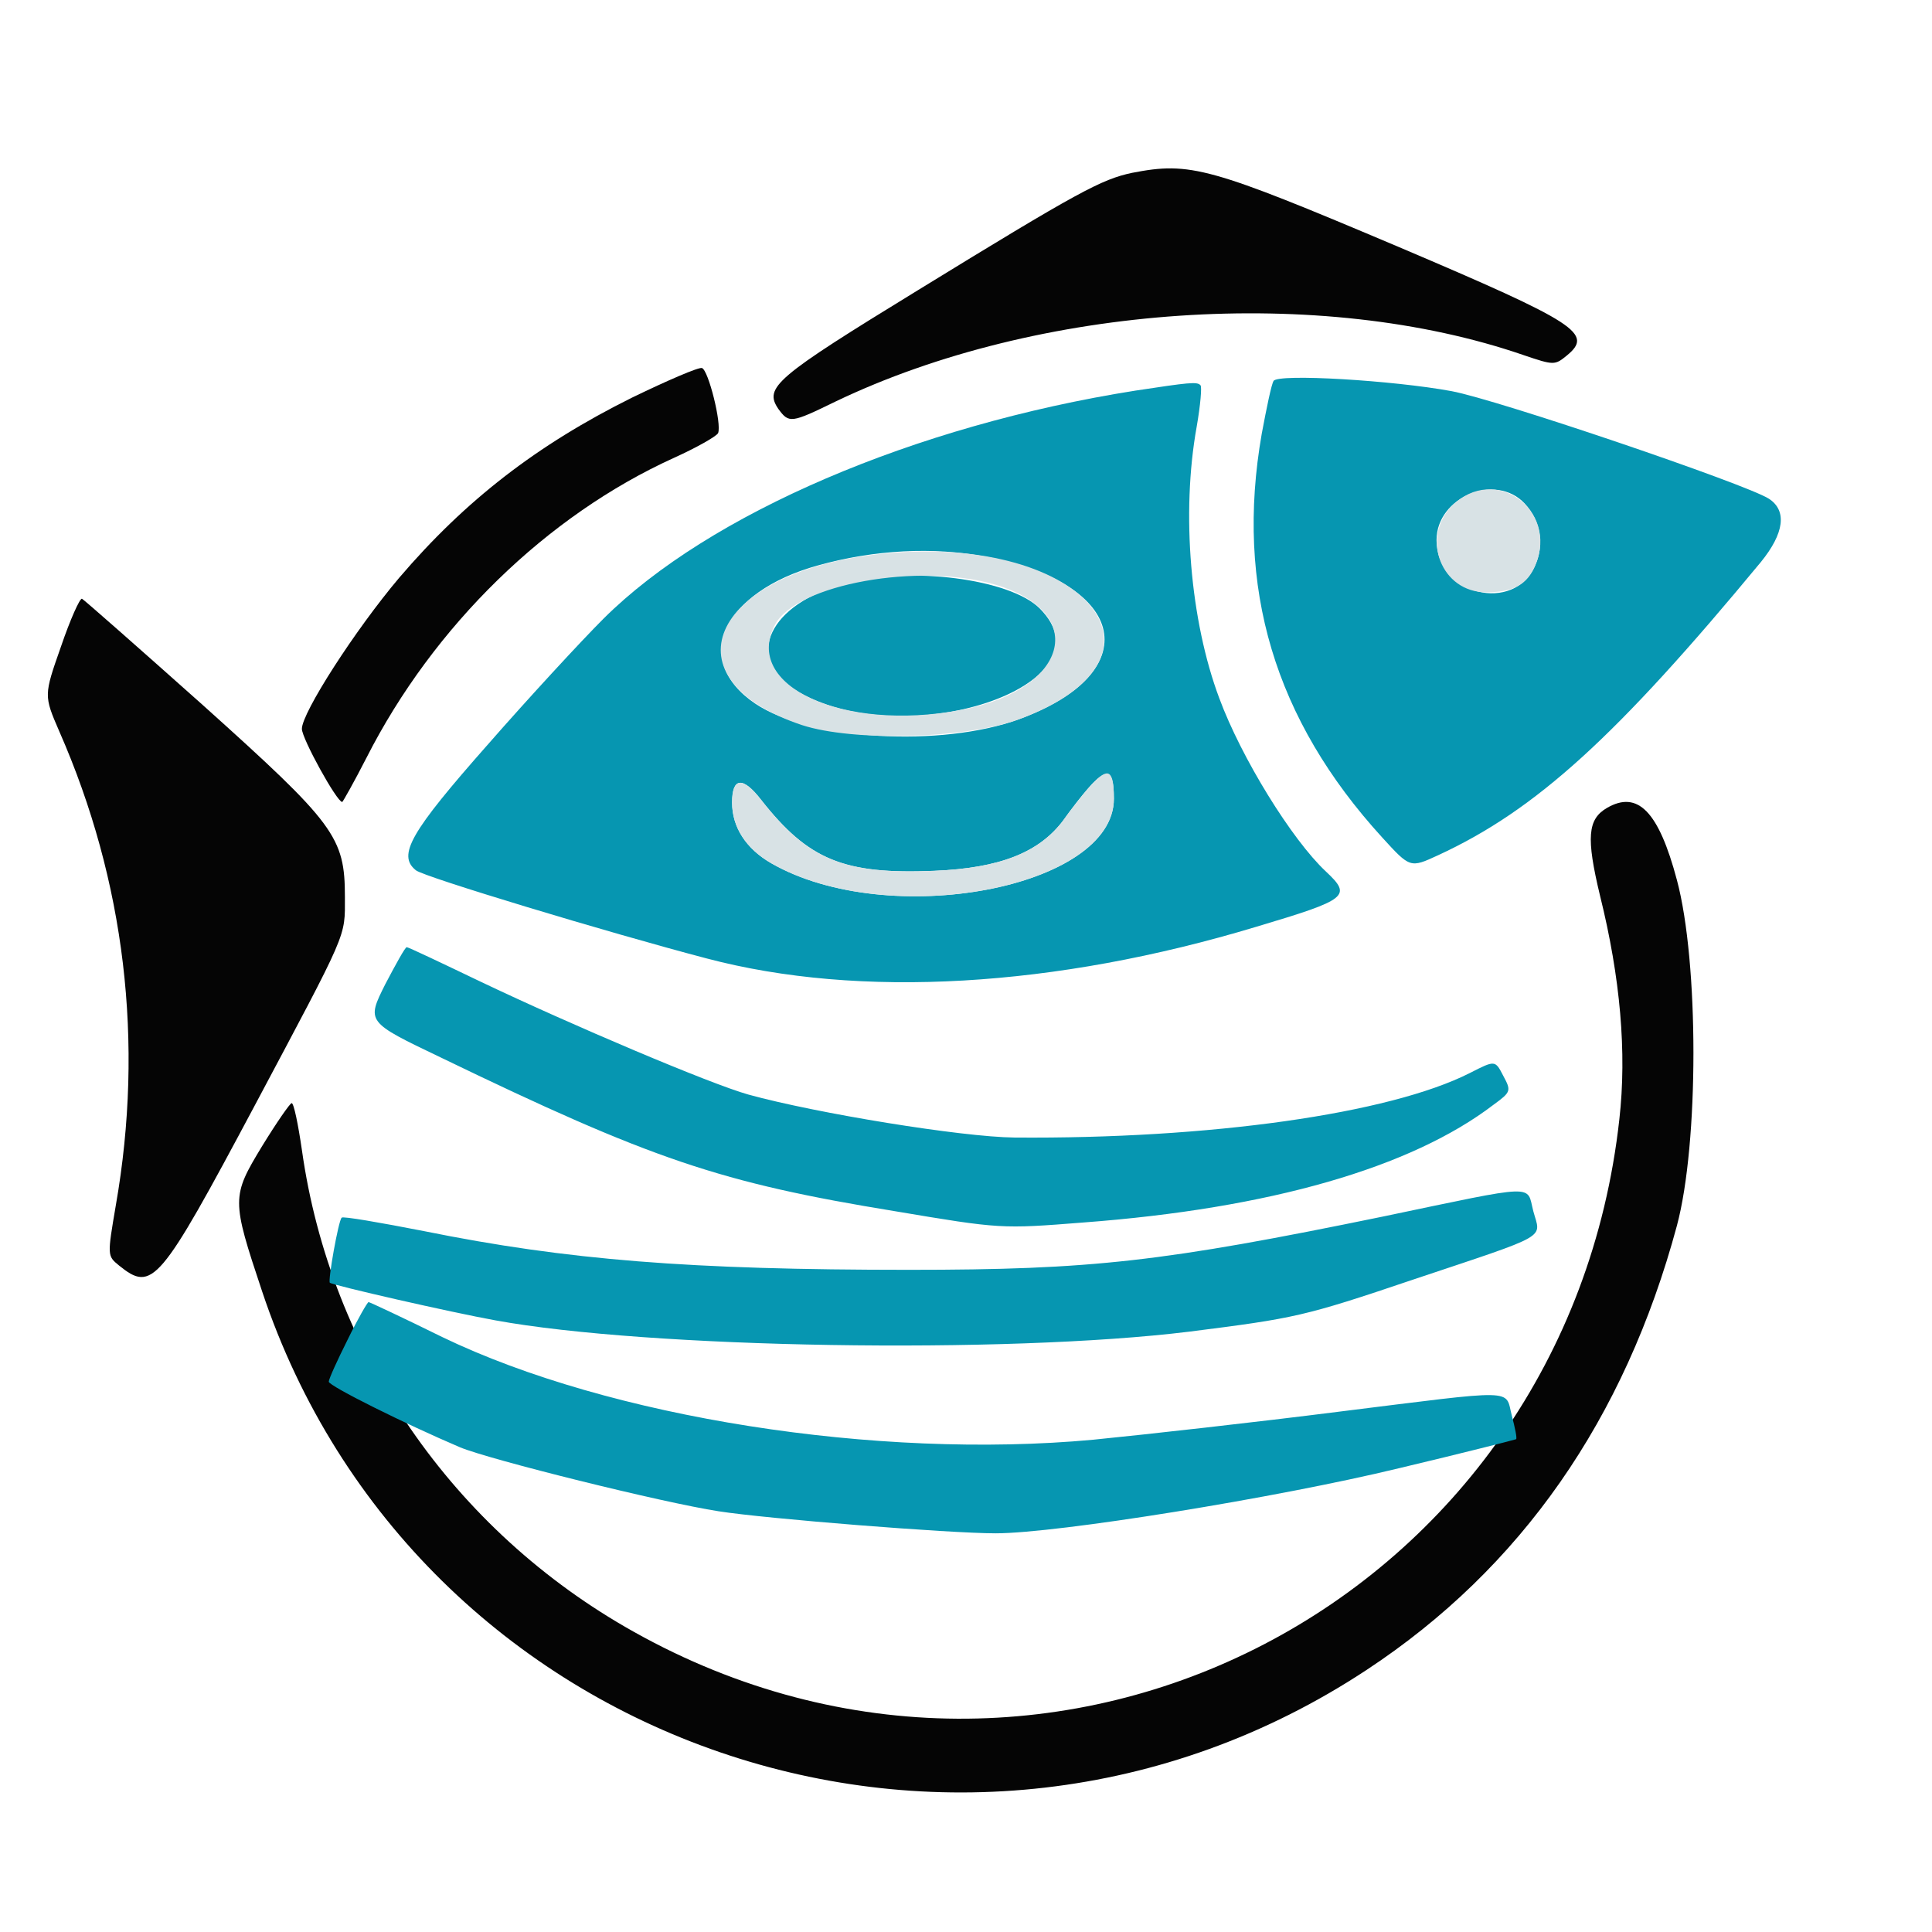
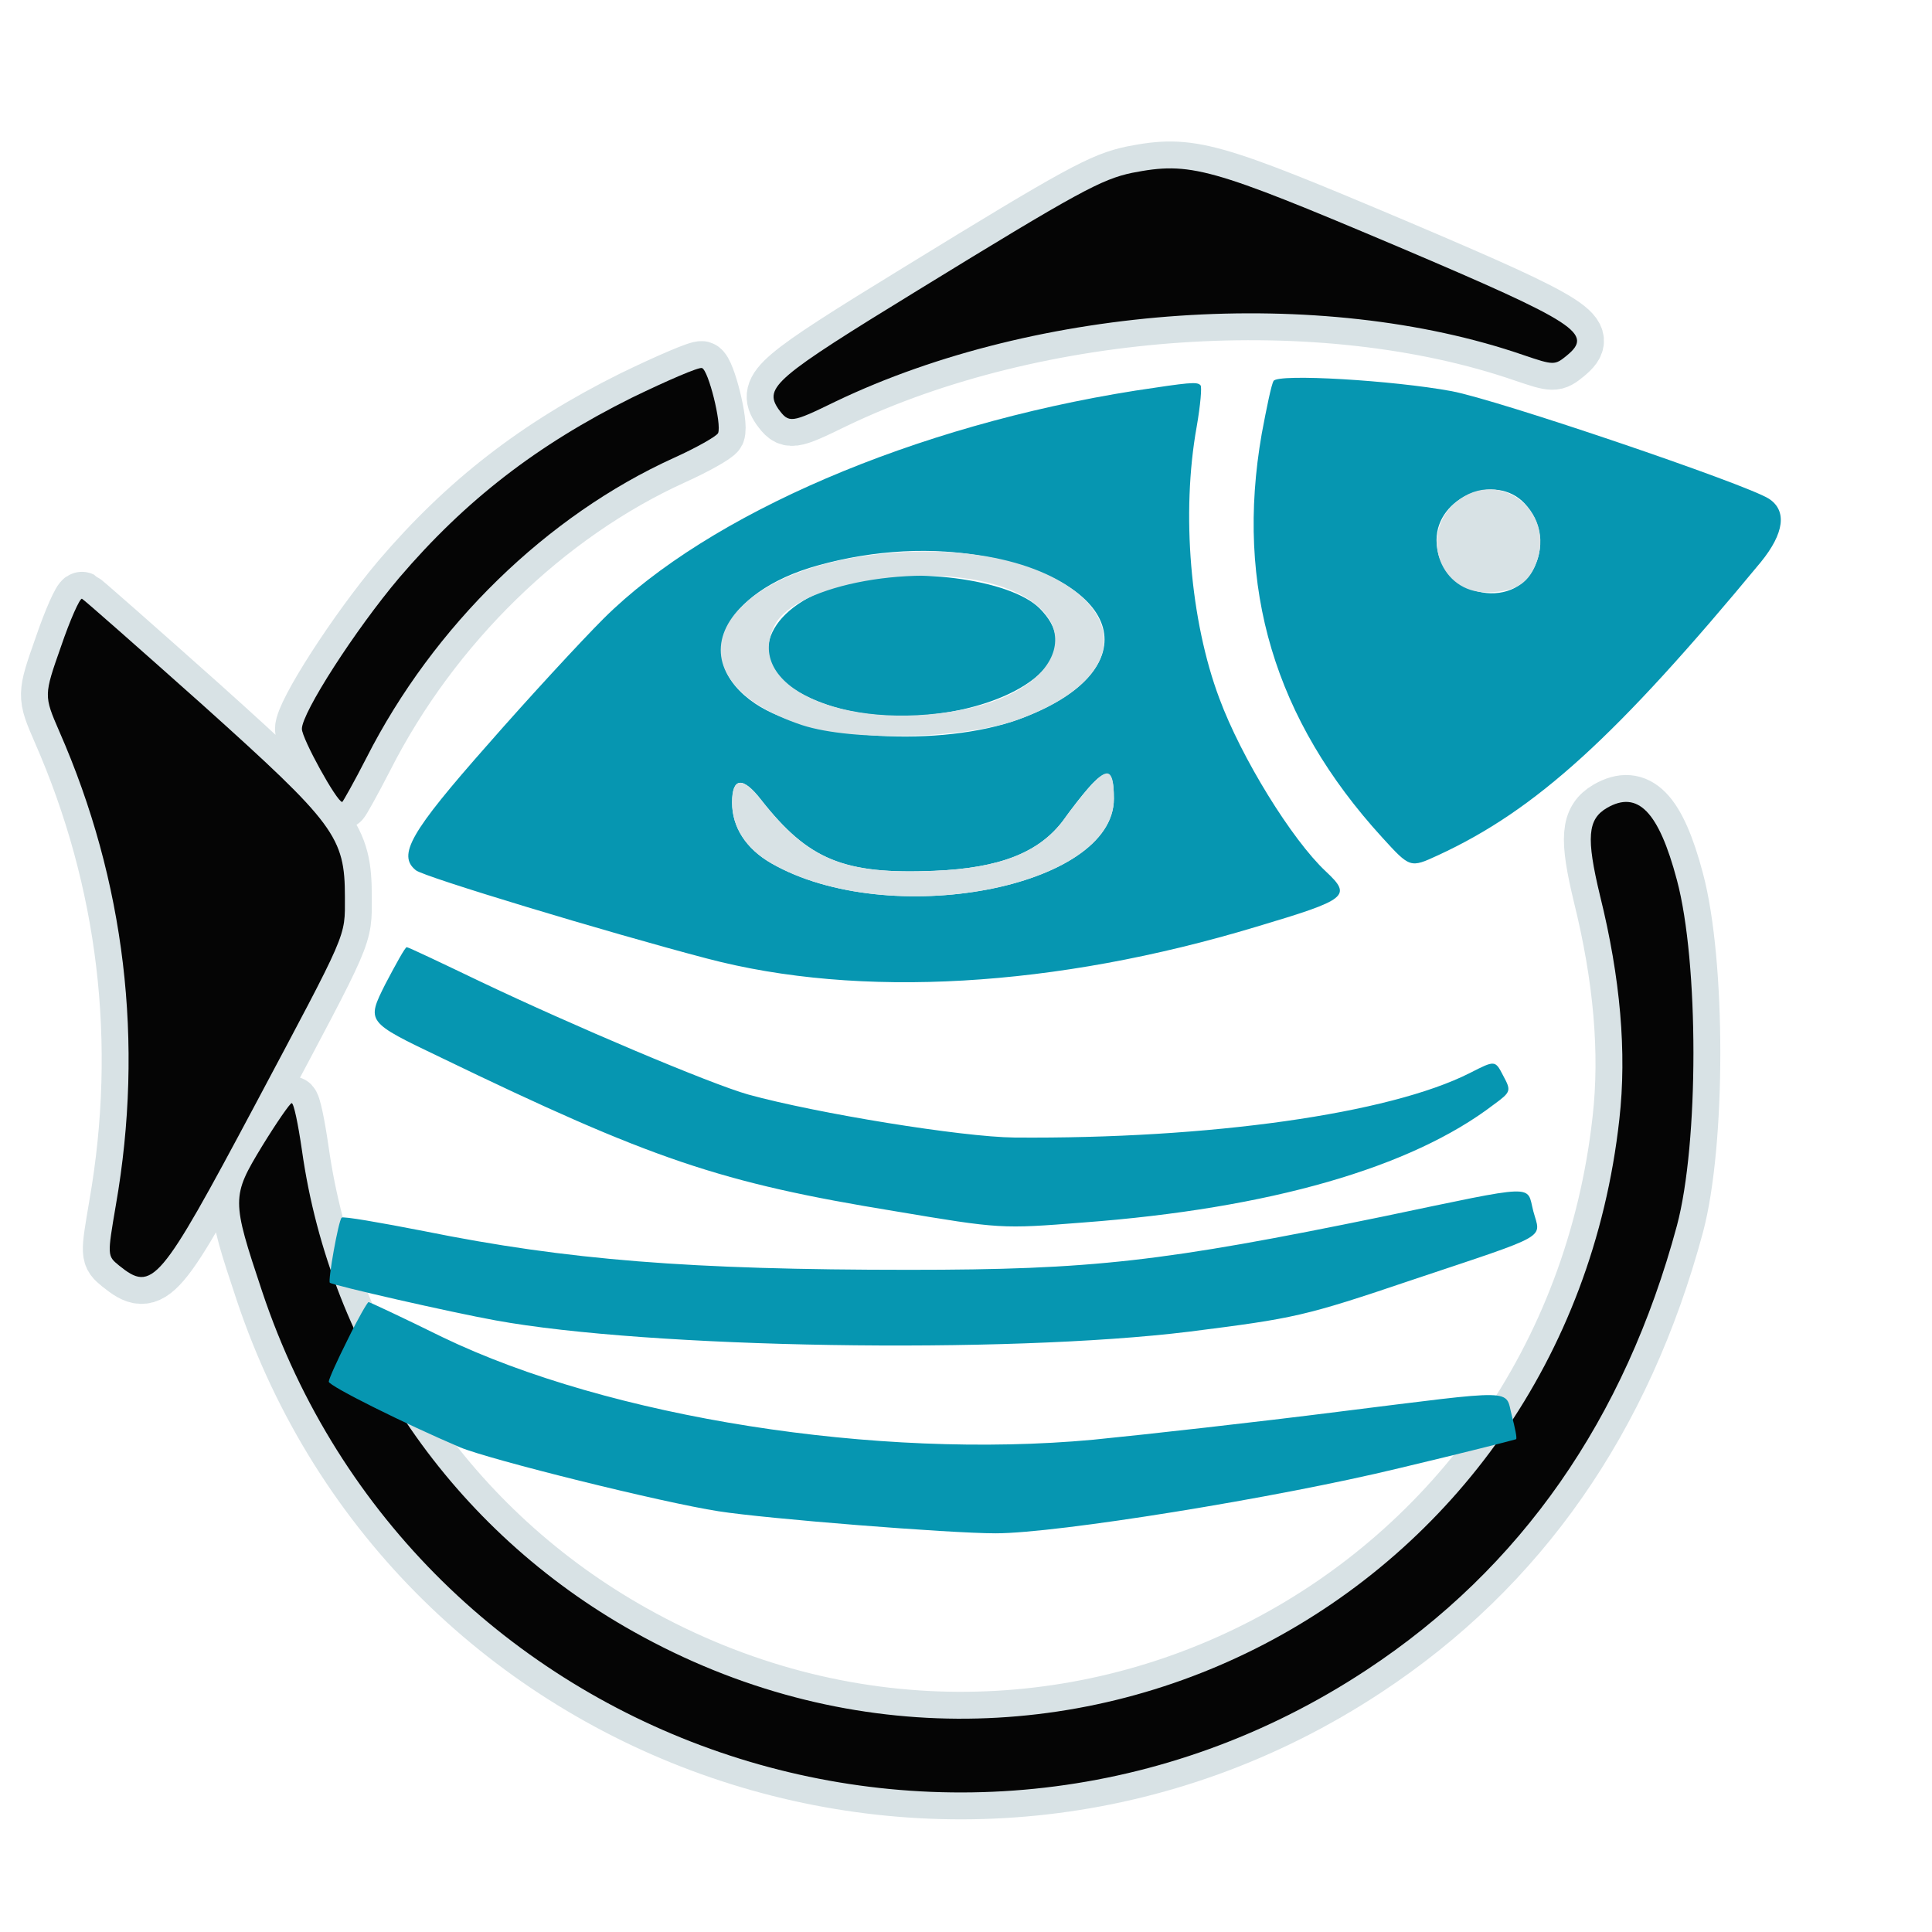
<svg xmlns="http://www.w3.org/2000/svg" viewBox="104.86 67.86 359.28 359.28">
-   <style>
-     .ink { fill: #050505; }
-     .detail { fill: #D8E2E5; }
-     @media (prefers-color-scheme: dark) {
-       .ink { fill: #E6EDF0; }
-       .detail { fill: #0B1013; }
-     }
-   </style>
-   <path class="ink" d="M315.40 100.00 c-5.70 1.20 -10.00 3.50 -39.80 21.80 -26.60 16.30 -28.70 18.10 -26.00 22.10 2.00 2.70 2.30 2.70 10.70 -1.40 37.60 -18.00 90.20 -21.60 127.90 -8.60 5.60 1.90 5.80 1.90 8.00 0.10 5.00 -4.10 2.20 -6.00 -31.20 -20.20 -35.20 -14.90 -38.80 -15.90 -49.60 -13.80 zM222.40 141.80 c-17.70 8.80 -31.00 19.10 -43.30 33.50 -8.20 9.70 -18.10 25.10 -18.10 28.10 0.00 1.80 6.50 13.60 7.50 13.60 0.10 -0.00 2.20 -3.70 4.50 -8.20 12.50 -24.60 33.60 -45.10 57.20 -55.80 4.20 -1.90 7.90 -4.00 8.20 -4.60 0.70 -1.70 -1.80 -11.70 -3.00 -12.10 -0.60 -0.20 -6.40 2.30 -13.00 5.50 zM116.20 188.10 c-3.20 9.10 -3.20 9.10 -0.30 15.80 12.20 27.80 15.80 57.80 10.50 88.10 -1.60 9.40 -1.60 9.40 0.60 11.20 6.20 5.00 7.50 3.50 25.20 -29.70 17.50 -32.90 16.80 -31.20 16.80 -38.80 0.00 -11.20 -1.80 -13.60 -26.40 -35.70 -12.00 -10.70 -22.10 -19.60 -22.50 -19.80 -0.40 -0.10 -2.20 3.90 -3.90 8.90 zM403.70 218.10 c-3.60 2.10 -3.90 5.50 -1.30 16.30 3.80 15.30 5.00 29.20 3.60 41.60 -9.90 89.50 -105.20 139.10 -183.30 95.30 -33.60 -18.80 -56.40 -51.90 -61.70 -89.60 -0.70 -4.80 -1.50 -8.70 -1.90 -8.70 -0.30 -0.00 -2.80 3.60 -5.50 8.00 -5.70 9.40 -5.70 9.90 0.00 27.00 28.40 85.10 130.20 120.00 205.40 70.40 28.70 -18.90 48.00 -46.60 57.70 -82.60 4.10 -15.30 4.10 -49.00 0.00 -64.30 -3.40 -12.80 -7.30 -16.70 -13.00 -13.40 z" />
+   <path d="M315.40 100.00 c-5.70 1.20 -10.00 3.50 -39.80 21.80 -26.60 16.30 -28.70 18.10 -26.00 22.10 2.00 2.70 2.30 2.70 10.70 -1.40 37.60 -18.00 90.20 -21.60 127.90 -8.60 5.60 1.90 5.80 1.90 8.00 0.10 5.00 -4.10 2.20 -6.00 -31.20 -20.20 -35.20 -14.90 -38.80 -15.90 -49.60 -13.80 zM222.40 141.80 c-17.70 8.80 -31.00 19.10 -43.30 33.50 -8.20 9.70 -18.10 25.10 -18.10 28.10 0.00 1.80 6.50 13.60 7.50 13.60 0.10 -0.00 2.20 -3.70 4.50 -8.20 12.50 -24.60 33.60 -45.10 57.20 -55.80 4.20 -1.90 7.90 -4.00 8.20 -4.60 0.70 -1.70 -1.80 -11.70 -3.00 -12.10 -0.60 -0.20 -6.40 2.30 -13.00 5.50 zM116.20 188.10 c-3.20 9.10 -3.20 9.10 -0.30 15.80 12.20 27.80 15.80 57.80 10.50 88.10 -1.60 9.40 -1.60 9.40 0.60 11.20 6.20 5.00 7.50 3.50 25.20 -29.70 17.50 -32.90 16.80 -31.20 16.80 -38.80 0.00 -11.20 -1.80 -13.60 -26.40 -35.70 -12.00 -10.70 -22.10 -19.60 -22.50 -19.80 -0.40 -0.10 -2.20 3.90 -3.90 8.90 zM403.70 218.10 c-3.60 2.10 -3.90 5.50 -1.30 16.30 3.80 15.30 5.00 29.20 3.60 41.60 -9.90 89.50 -105.20 139.10 -183.30 95.30 -33.60 -18.80 -56.40 -51.90 -61.70 -89.60 -0.70 -4.80 -1.50 -8.70 -1.90 -8.70 -0.30 -0.00 -2.80 3.60 -5.50 8.00 -5.70 9.40 -5.70 9.90 0.00 27.00 28.40 85.10 130.20 120.00 205.40 70.40 28.70 -18.90 48.00 -46.60 57.70 -82.60 4.10 -15.30 4.10 -49.00 0.00 -64.30 -3.40 -12.80 -7.30 -16.70 -13.00 -13.40 z" fill="none" stroke="#D8E2E5" stroke-width="10" stroke-linejoin="round" />
+   <path fill="#050505" d="M315.40 100.00 c-5.70 1.20 -10.00 3.50 -39.80 21.80 -26.60 16.30 -28.70 18.10 -26.00 22.10 2.00 2.70 2.30 2.70 10.70 -1.40 37.60 -18.00 90.20 -21.60 127.90 -8.60 5.60 1.90 5.80 1.90 8.00 0.10 5.00 -4.10 2.20 -6.00 -31.20 -20.20 -35.20 -14.90 -38.80 -15.90 -49.60 -13.80 zM222.40 141.80 c-17.70 8.80 -31.00 19.10 -43.30 33.50 -8.20 9.70 -18.10 25.10 -18.10 28.10 0.00 1.80 6.50 13.60 7.50 13.60 0.10 -0.00 2.20 -3.70 4.50 -8.20 12.50 -24.60 33.60 -45.10 57.20 -55.80 4.20 -1.90 7.90 -4.00 8.20 -4.60 0.70 -1.70 -1.80 -11.70 -3.00 -12.10 -0.60 -0.20 -6.40 2.30 -13.00 5.50 zM116.20 188.10 c-3.20 9.10 -3.20 9.10 -0.30 15.80 12.20 27.80 15.80 57.80 10.50 88.10 -1.60 9.40 -1.60 9.40 0.60 11.20 6.20 5.00 7.50 3.50 25.20 -29.70 17.50 -32.90 16.80 -31.20 16.80 -38.80 0.00 -11.20 -1.80 -13.60 -26.40 -35.70 -12.00 -10.70 -22.10 -19.60 -22.50 -19.80 -0.40 -0.10 -2.20 3.90 -3.90 8.90 zM403.70 218.10 c-3.60 2.10 -3.90 5.50 -1.30 16.30 3.80 15.30 5.00 29.20 3.60 41.60 -9.90 89.50 -105.20 139.10 -183.30 95.30 -33.60 -18.80 -56.40 -51.90 -61.70 -89.60 -0.70 -4.80 -1.50 -8.70 -1.90 -8.70 -0.30 -0.00 -2.80 3.60 -5.50 8.00 -5.70 9.40 -5.70 9.90 0.00 27.00 28.40 85.10 130.20 120.00 205.40 70.40 28.70 -18.90 48.00 -46.60 57.70 -82.60 4.10 -15.30 4.10 -49.00 0.00 -64.30 -3.40 -12.80 -7.30 -16.70 -13.00 -13.40 z" />
  <path fill="#0696B1" d="M341.70 138.70 c-0.40 0.60 -1.30 5.00 -2.20 9.80 -5.00 28.60 2.40 53.20 22.40 75.10 5.20 5.70 5.20 5.70 10.40 3.30 18.20 -8.40 33.20 -22.10 60.00 -54.50 4.40 -5.40 4.90 -9.60 1.50 -11.80 -4.20 -2.70 -50.40 -18.40 -59.00 -20.00 -10.80 -2.00 -32.30 -3.30 -33.10 -1.90 zm46.70 22.80 c2.90 3.10 3.70 7.50 2.00 11.40 -3.90 9.20 -18.40 5.60 -18.40 -4.60 0.00 -8.00 11.00 -12.60 16.40 -6.80 zM316.00 140.50 c-41.10 6.50 -79.30 22.90 -98.90 42.40 -4.20 4.20 -13.90 14.70 -21.60 23.50 -14.30 16.20 -16.80 20.50 -13.30 23.30 1.40 1.20 35.80 11.60 54.10 16.40 28.40 7.50 64.80 5.40 102.20 -5.90 17.10 -5.10 17.80 -5.70 12.90 -10.30 -6.30 -5.90 -15.70 -21.10 -19.80 -32.20 -5.40 -14.40 -7.10 -34.40 -4.20 -50.50 0.70 -4.00 1.00 -7.50 0.70 -7.70 -0.60 -0.70 -2.20 -0.50 -12.10 1.00 zm-27.70 30.90 c26.40 5.10 29.70 21.50 6.10 30.20 -14.50 5.30 -39.00 3.90 -49.10 -2.90 -11.90 -8.00 -6.10 -20.80 11.70 -25.70 10.40 -2.90 21.40 -3.50 31.30 -1.60 zm23.70 45.00 c0.00 16.60 -41.90 24.50 -63.70 12.00 -4.70 -2.70 -7.30 -6.70 -7.30 -11.30 0.00 -4.70 2.00 -4.90 5.40 -0.50 8.80 11.20 15.40 13.90 32.20 13.20 12.20 -0.50 19.50 -3.40 24.00 -9.40 7.40 -10.20 9.40 -11.00 9.40 -4.00 zM262.00 176.40 c-14.10 3.70 -18.80 13.80 -9.40 19.70 20.10 12.40 59.90 -0.80 45.60 -15.10 -5.50 -5.50 -24.20 -7.90 -36.20 -4.60 zM176.50 250.90 c-3.50 7.00 -3.50 7.00 10.30 13.60 39.30 19.00 52.00 23.30 84.50 28.60 19.60 3.30 19.80 3.30 35.00 2.10 34.70 -2.60 61.00 -10.20 76.30 -21.90 3.30 -2.40 3.30 -2.60 1.80 -5.40 -1.50 -2.90 -1.50 -2.90 -6.20 -0.50 -15.00 7.60 -48.50 12.30 -84.70 12.00 -9.80 -0.10 -36.80 -4.50 -49.50 -8.00 -7.10 -2.00 -32.80 -12.90 -49.80 -21.00 -7.30 -3.50 -13.40 -6.40 -13.70 -6.40 -0.30 -0.00 -2.00 3.10 -4.00 6.90 zM362.00 294.10 c-40.90 8.40 -54.00 9.90 -88.10 9.90 -40.70 -0.00 -63.50 -1.80 -90.20 -7.20 -8.20 -1.60 -15.10 -2.80 -15.30 -2.50 -0.60 0.50 -2.60 11.80 -2.20 12.10 0.60 0.50 22.50 5.50 30.80 7.00 28.40 5.20 94.80 6.30 129.00 2.10 19.70 -2.50 21.30 -2.80 41.70 -9.70 25.70 -8.60 23.70 -7.50 22.30 -12.70 -1.30 -5.00 1.20 -5.10 -28.00 1.00 zM169.50 317.00 c-1.90 3.80 -3.50 7.30 -3.50 7.80 0.00 0.80 14.30 7.90 24.40 12.20 5.50 2.30 37.70 10.30 48.10 11.90 8.90 1.40 42.90 4.10 51.50 4.10 11.50 -0.00 52.30 -6.60 75.00 -12.10 11.80 -2.80 21.60 -5.30 21.80 -5.40 0.20 -0.20 -0.20 -2.10 -0.80 -4.40 -1.30 -5.00 1.50 -4.90 -32.30 -0.70 -15.00 1.90 -35.50 4.20 -45.60 5.20 -40.10 3.70 -89.90 -4.10 -121.00 -19.10 -7.30 -3.60 -13.50 -6.50 -13.70 -6.50 -0.20 -0.00 -2.00 3.10 -3.90 7.00 z" />
-   <path class="detail" d="M374.90 161.90 c-5.90 6.00 -2.00 16.10 6.30 16.10 5.10 -0.00 7.70 -1.40 9.20 -5.10 4.30 -10.30 -7.60 -18.80 -15.50 -11.00 zM267.50 171.00 c-30.70 3.70 -39.00 23.20 -13.50 31.70 9.50 3.10 30.30 2.60 40.40 -1.10 32.00 -11.80 11.40 -35.20 -26.90 -30.60 zm22.50 5.60 c17.50 5.20 13.50 19.60 -6.50 23.30 -21.90 4.10 -40.60 -4.50 -34.50 -15.90 4.00 -7.50 26.80 -11.60 41.00 -7.40 zM307.80 213.80 c-1.30 1.50 -3.70 4.40 -5.20 6.60 -4.50 6.00 -11.80 8.90 -24.00 9.40 -16.80 0.70 -23.40 -2.00 -32.20 -13.20 -3.40 -4.40 -5.40 -4.20 -5.40 0.50 0.00 4.60 2.60 8.60 7.30 11.30 21.80 12.50 63.70 4.60 63.70 -12.00 0.00 -5.40 -1.00 -6.00 -4.20 -2.60 z" />
+   <path fill="#D8E2E5" d="M374.90 161.90 c-5.90 6.00 -2.00 16.10 6.30 16.10 5.10 -0.00 7.70 -1.40 9.20 -5.10 4.30 -10.30 -7.60 -18.80 -15.50 -11.00 zM267.50 171.00 c-30.70 3.70 -39.00 23.20 -13.50 31.70 9.50 3.10 30.30 2.60 40.40 -1.10 32.00 -11.80 11.40 -35.20 -26.90 -30.60 zm22.50 5.60 c17.50 5.20 13.50 19.60 -6.50 23.30 -21.90 4.10 -40.60 -4.50 -34.50 -15.90 4.00 -7.50 26.80 -11.60 41.00 -7.40 zM307.80 213.80 c-1.30 1.50 -3.70 4.40 -5.20 6.60 -4.50 6.00 -11.80 8.90 -24.00 9.40 -16.80 0.70 -23.40 -2.00 -32.20 -13.20 -3.40 -4.40 -5.40 -4.20 -5.40 0.50 0.00 4.60 2.60 8.60 7.30 11.30 21.80 12.50 63.70 4.60 63.70 -12.00 0.00 -5.40 -1.00 -6.00 -4.20 -2.60 z" />
</svg>
